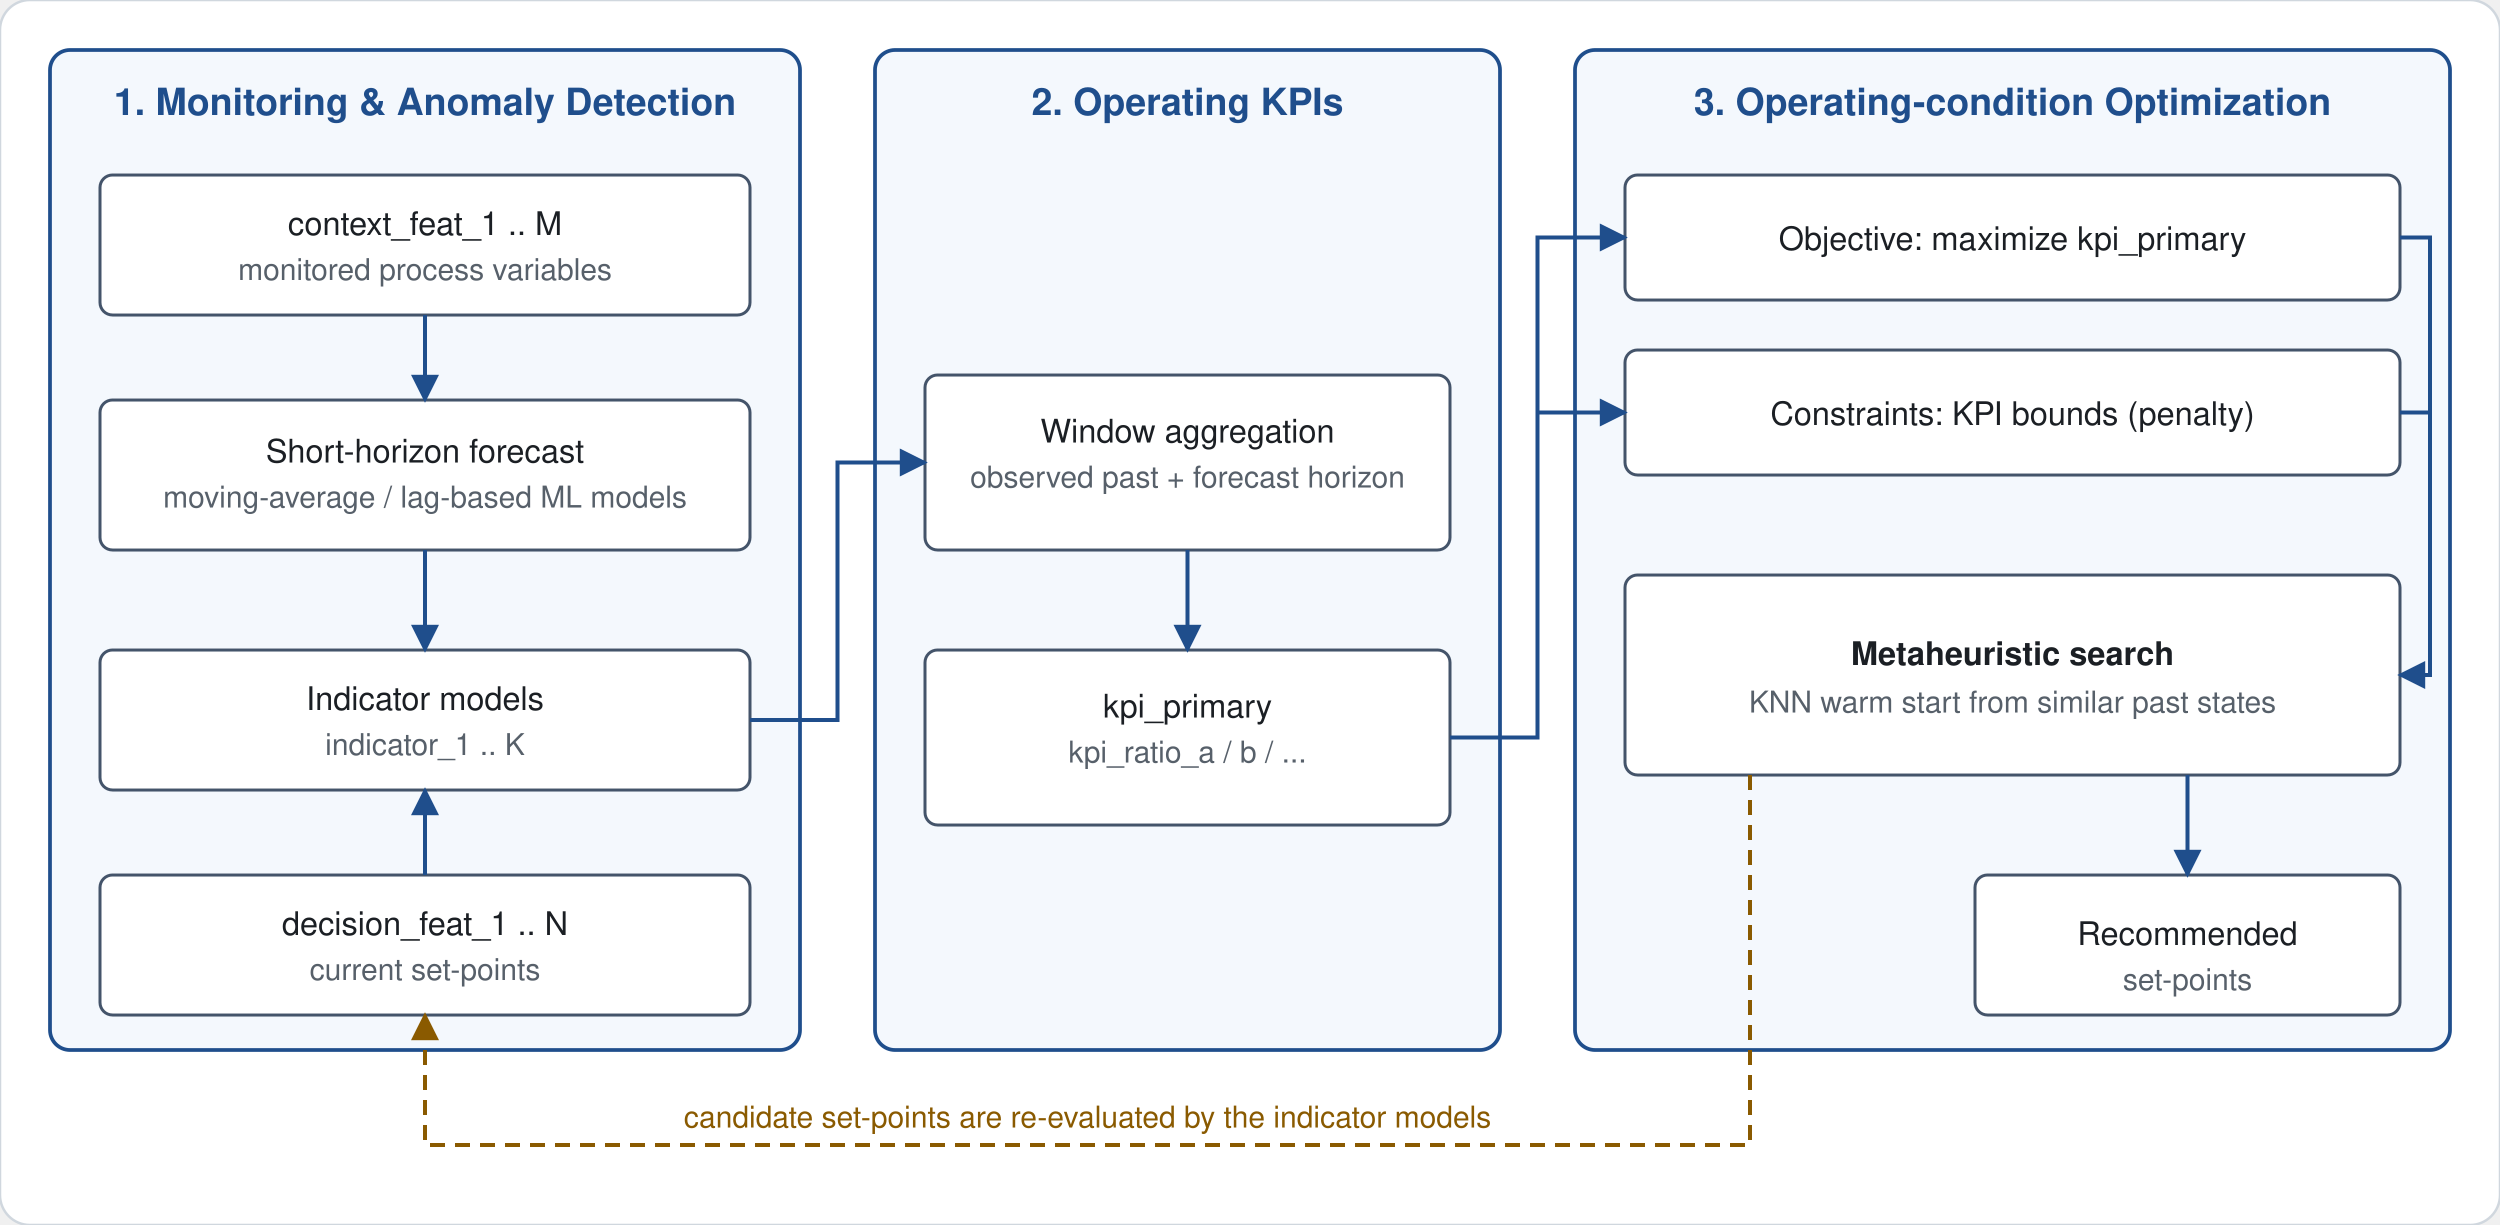
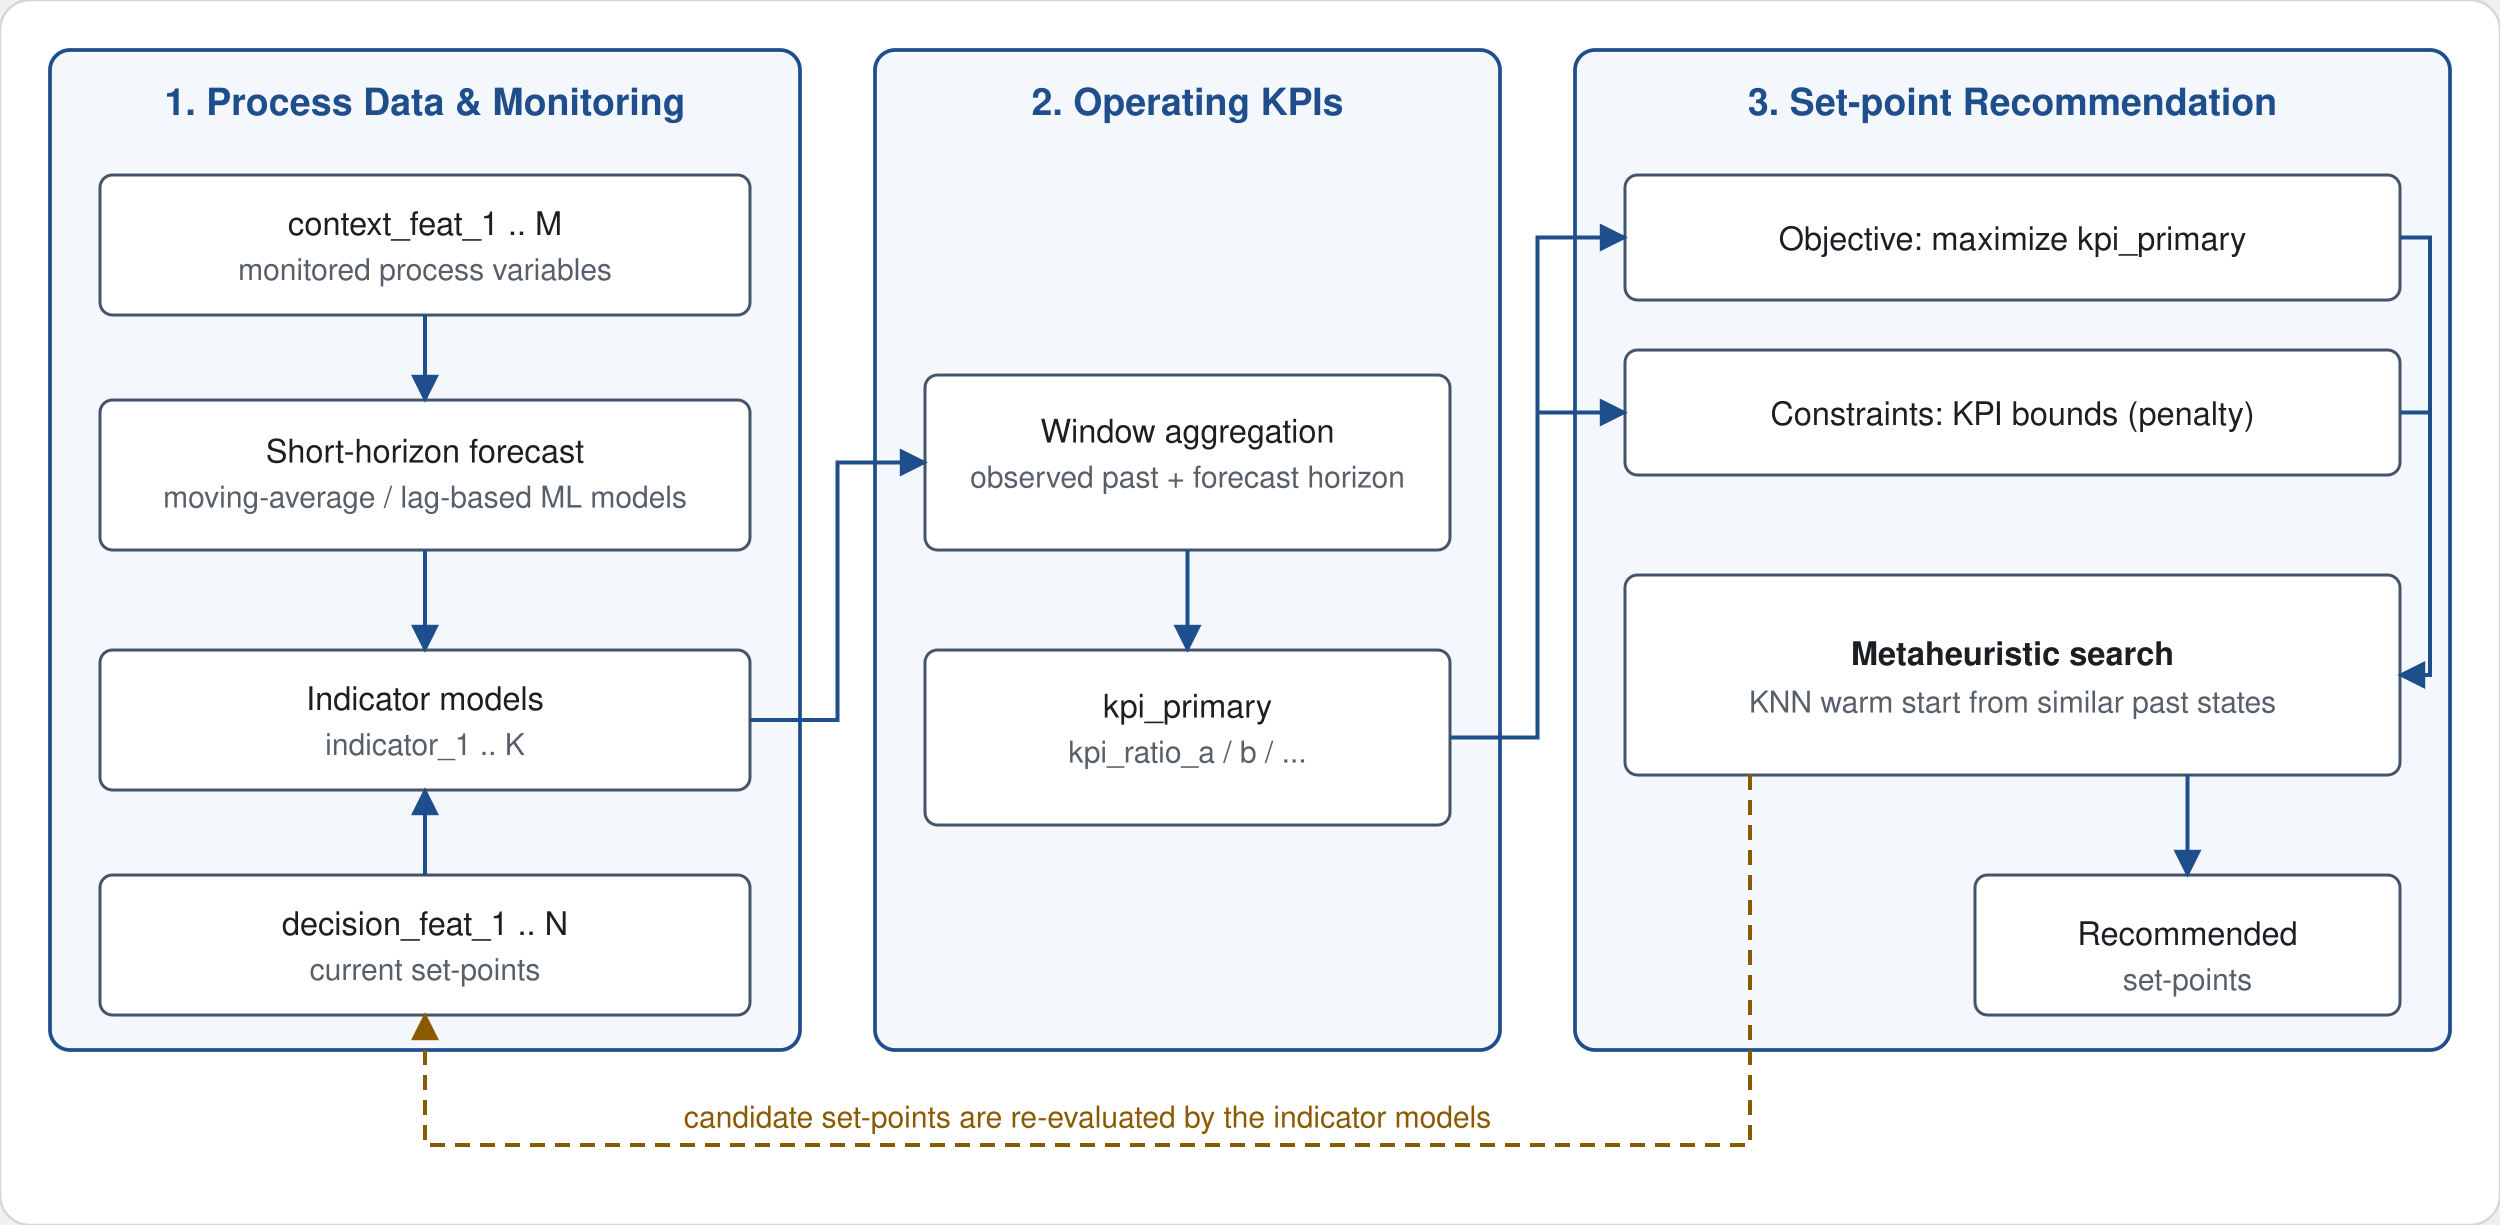
<svg xmlns="http://www.w3.org/2000/svg" viewBox="0 0 1000 490" width="1000" height="490" font-family="Segoe UI, Helvetica, Arial, sans-serif">
  <defs>
    <marker id="arrow" viewBox="0 0 10 10" refX="9" refY="5" markerWidth="7" markerHeight="7" orient="auto-start-reverse">
      <path d="M0,0 L10,5 L0,10 z" fill="#1f4e8c" />
    </marker>
    <marker id="arrow-dash" viewBox="0 0 10 10" refX="9" refY="5" markerWidth="7" markerHeight="7" orient="auto-start-reverse">
      <path d="M0,0 L10,5 L0,10 z" fill="#8a5a00" />
    </marker>
  </defs>
  <rect x="0" y="0" width="1000" height="490" rx="12" fill="#ffffff" stroke="#d0d7de" />
  <g fill="#f4f8fd" stroke="#1f4e8c" stroke-width="1.5">
    <rect x="20" y="20" width="300" height="400" rx="8" />
    <rect x="350" y="20" width="250" height="400" rx="8" />
    <rect x="630" y="20" width="350" height="400" rx="8" />
  </g>
  <g fill="#1f4e8c" font-size="15" font-weight="600" text-anchor="middle">
-     <text x="170" y="46">1. Monitoring &amp; Anomaly Detection</text>
+     <text x="170" y="46">1. Process Data &amp; Monitoring</text>
    <text x="475" y="46">2. Operating KPIs</text>
-     <text x="805" y="46">3. Operating-condition Optimization</text>
+     <text x="805" y="46">3. Set-point Recommendation</text>
  </g>
  <g fill="#ffffff" stroke="#44546a" stroke-width="1.2">
    <rect x="40" y="70" width="260" height="56" rx="5" />
    <rect x="40" y="160" width="260" height="60" rx="5" />
    <rect x="40" y="260" width="260" height="56" rx="5" />
    <rect x="40" y="350" width="260" height="56" rx="5" />
    <rect x="370" y="150" width="210" height="70" rx="5" />
    <rect x="370" y="260" width="210" height="70" rx="5" />
    <rect x="650" y="70" width="310" height="50" rx="5" />
    <rect x="650" y="140" width="310" height="50" rx="5" />
    <rect x="650" y="230" width="310" height="80" rx="5" />
    <rect x="790" y="350" width="170" height="56" rx="5" />
  </g>
  <g fill="#1b1f24" font-size="13" text-anchor="middle">
    <text x="170" y="94">context_feat_1 .. M</text>
    <text x="170" y="112" fill="#57606a" font-size="12">monitored process variables</text>
    <text x="170" y="185">Short-horizon forecast</text>
    <text x="170" y="203" fill="#57606a" font-size="12">moving-average / lag-based ML models</text>
    <text x="170" y="284">Indicator models</text>
    <text x="170" y="302" fill="#57606a" font-size="12">indicator_1 .. K</text>
    <text x="170" y="374">decision_feat_1 .. N</text>
    <text x="170" y="392" fill="#57606a" font-size="12">current set-points</text>
    <text x="475" y="177">Window aggregation</text>
    <text x="475" y="195" fill="#57606a" font-size="12">observed past + forecast horizon</text>
    <text x="475" y="287">kpi_primary</text>
    <text x="475" y="305" fill="#57606a" font-size="12">kpi_ratio_a / b / ...</text>
    <text x="805" y="100">Objective: maximize kpi_primary</text>
    <text x="805" y="170">Constraints: KPI bounds (penalty)</text>
    <text x="805" y="266" font-weight="600">Metaheuristic search</text>
    <text x="805" y="285" fill="#57606a" font-size="12">KNN warm start from similar past states</text>
    <text x="875" y="378">Recommended</text>
    <text x="875" y="396" fill="#57606a" font-size="12">set-points</text>
  </g>
  <g fill="none" stroke="#1f4e8c" stroke-width="1.6" marker-end="url(#arrow)">
    <path d="M170,126 L170,160" />
    <path d="M170,220 L170,260" />
    <path d="M170,350 L170,316" />
    <path d="M300,288 L335,288 L335,185 L370,185" />
    <path d="M475,220 L475,260" />
    <path d="M580,295 L615,295 L615,95 L650,95" />
    <path d="M615,165 L650,165" />
    <path d="M960,95 L972,95 L972,270 L960,270" />
    <path d="M960,165 L972,165" marker-end="none" />
    <path d="M875,310 L875,350" />
  </g>
  <path d="M700,310 L700,458 L170,458 L170,406" fill="none" stroke="#8a5a00" stroke-width="1.6" stroke-dasharray="6 4" marker-end="url(#arrow-dash)" />
  <text x="435" y="451" fill="#8a5a00" font-size="12" text-anchor="middle">candidate set-points are re-evaluated by the indicator models</text>
</svg>
